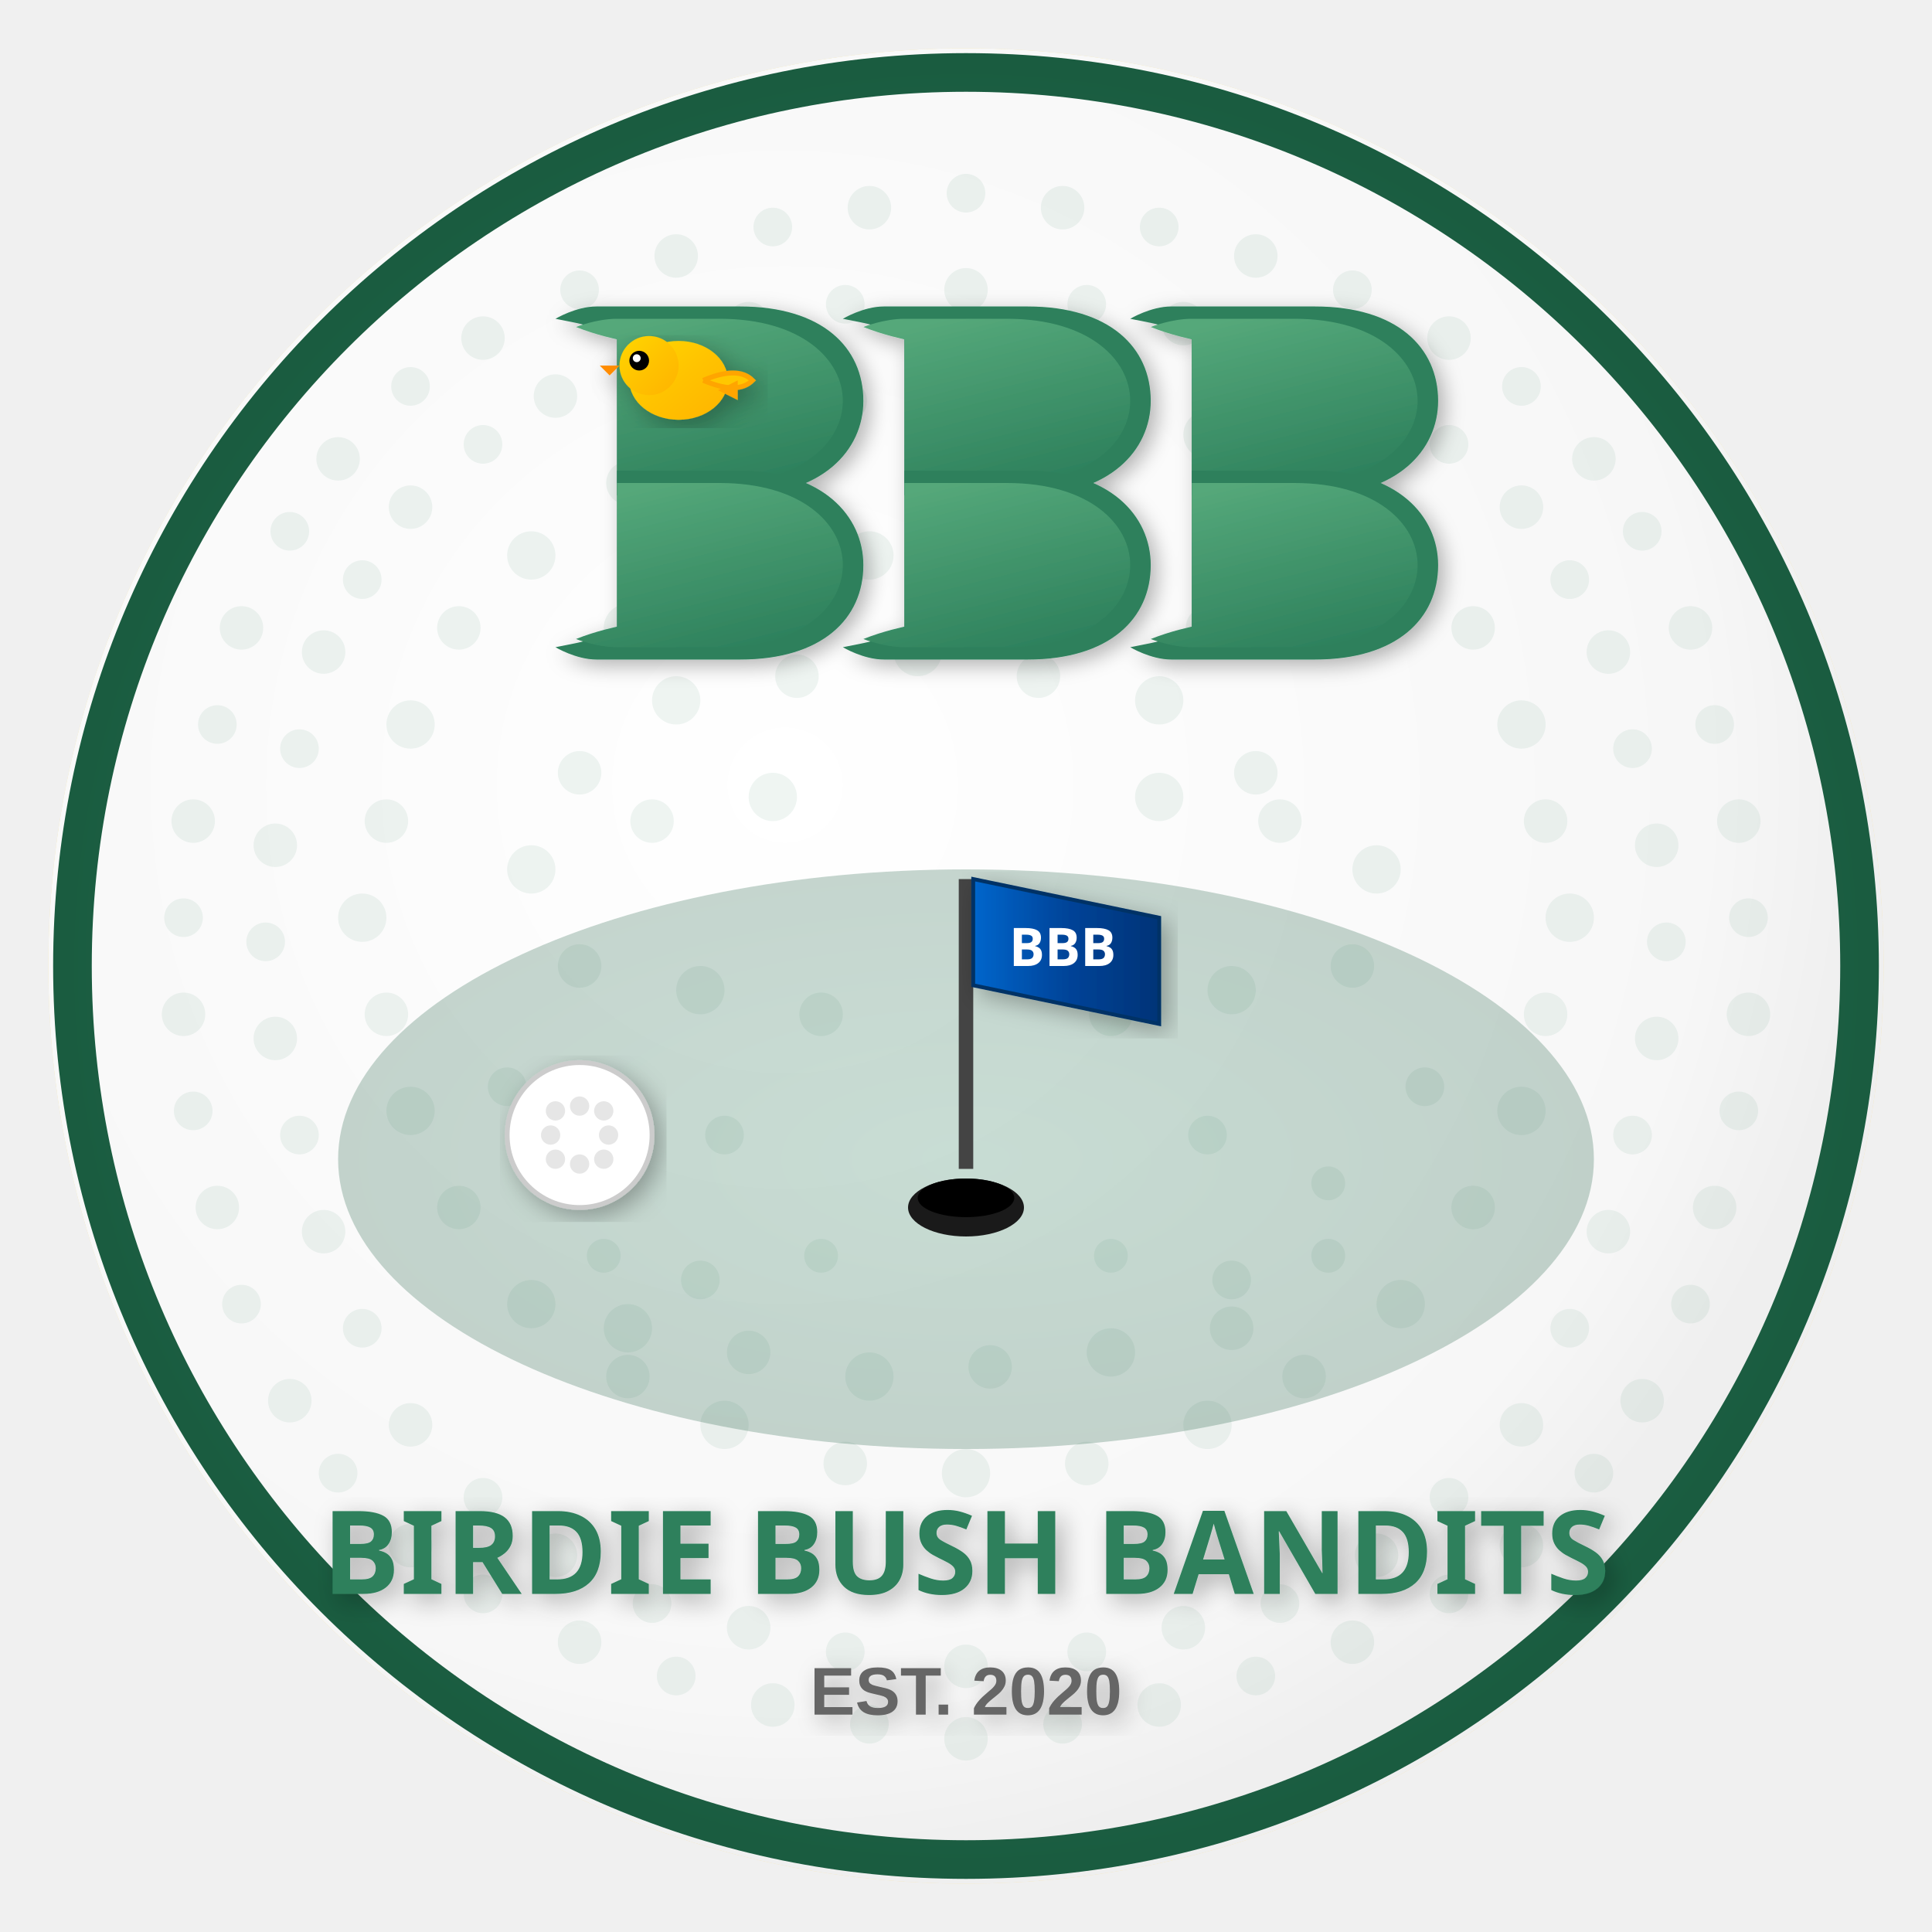
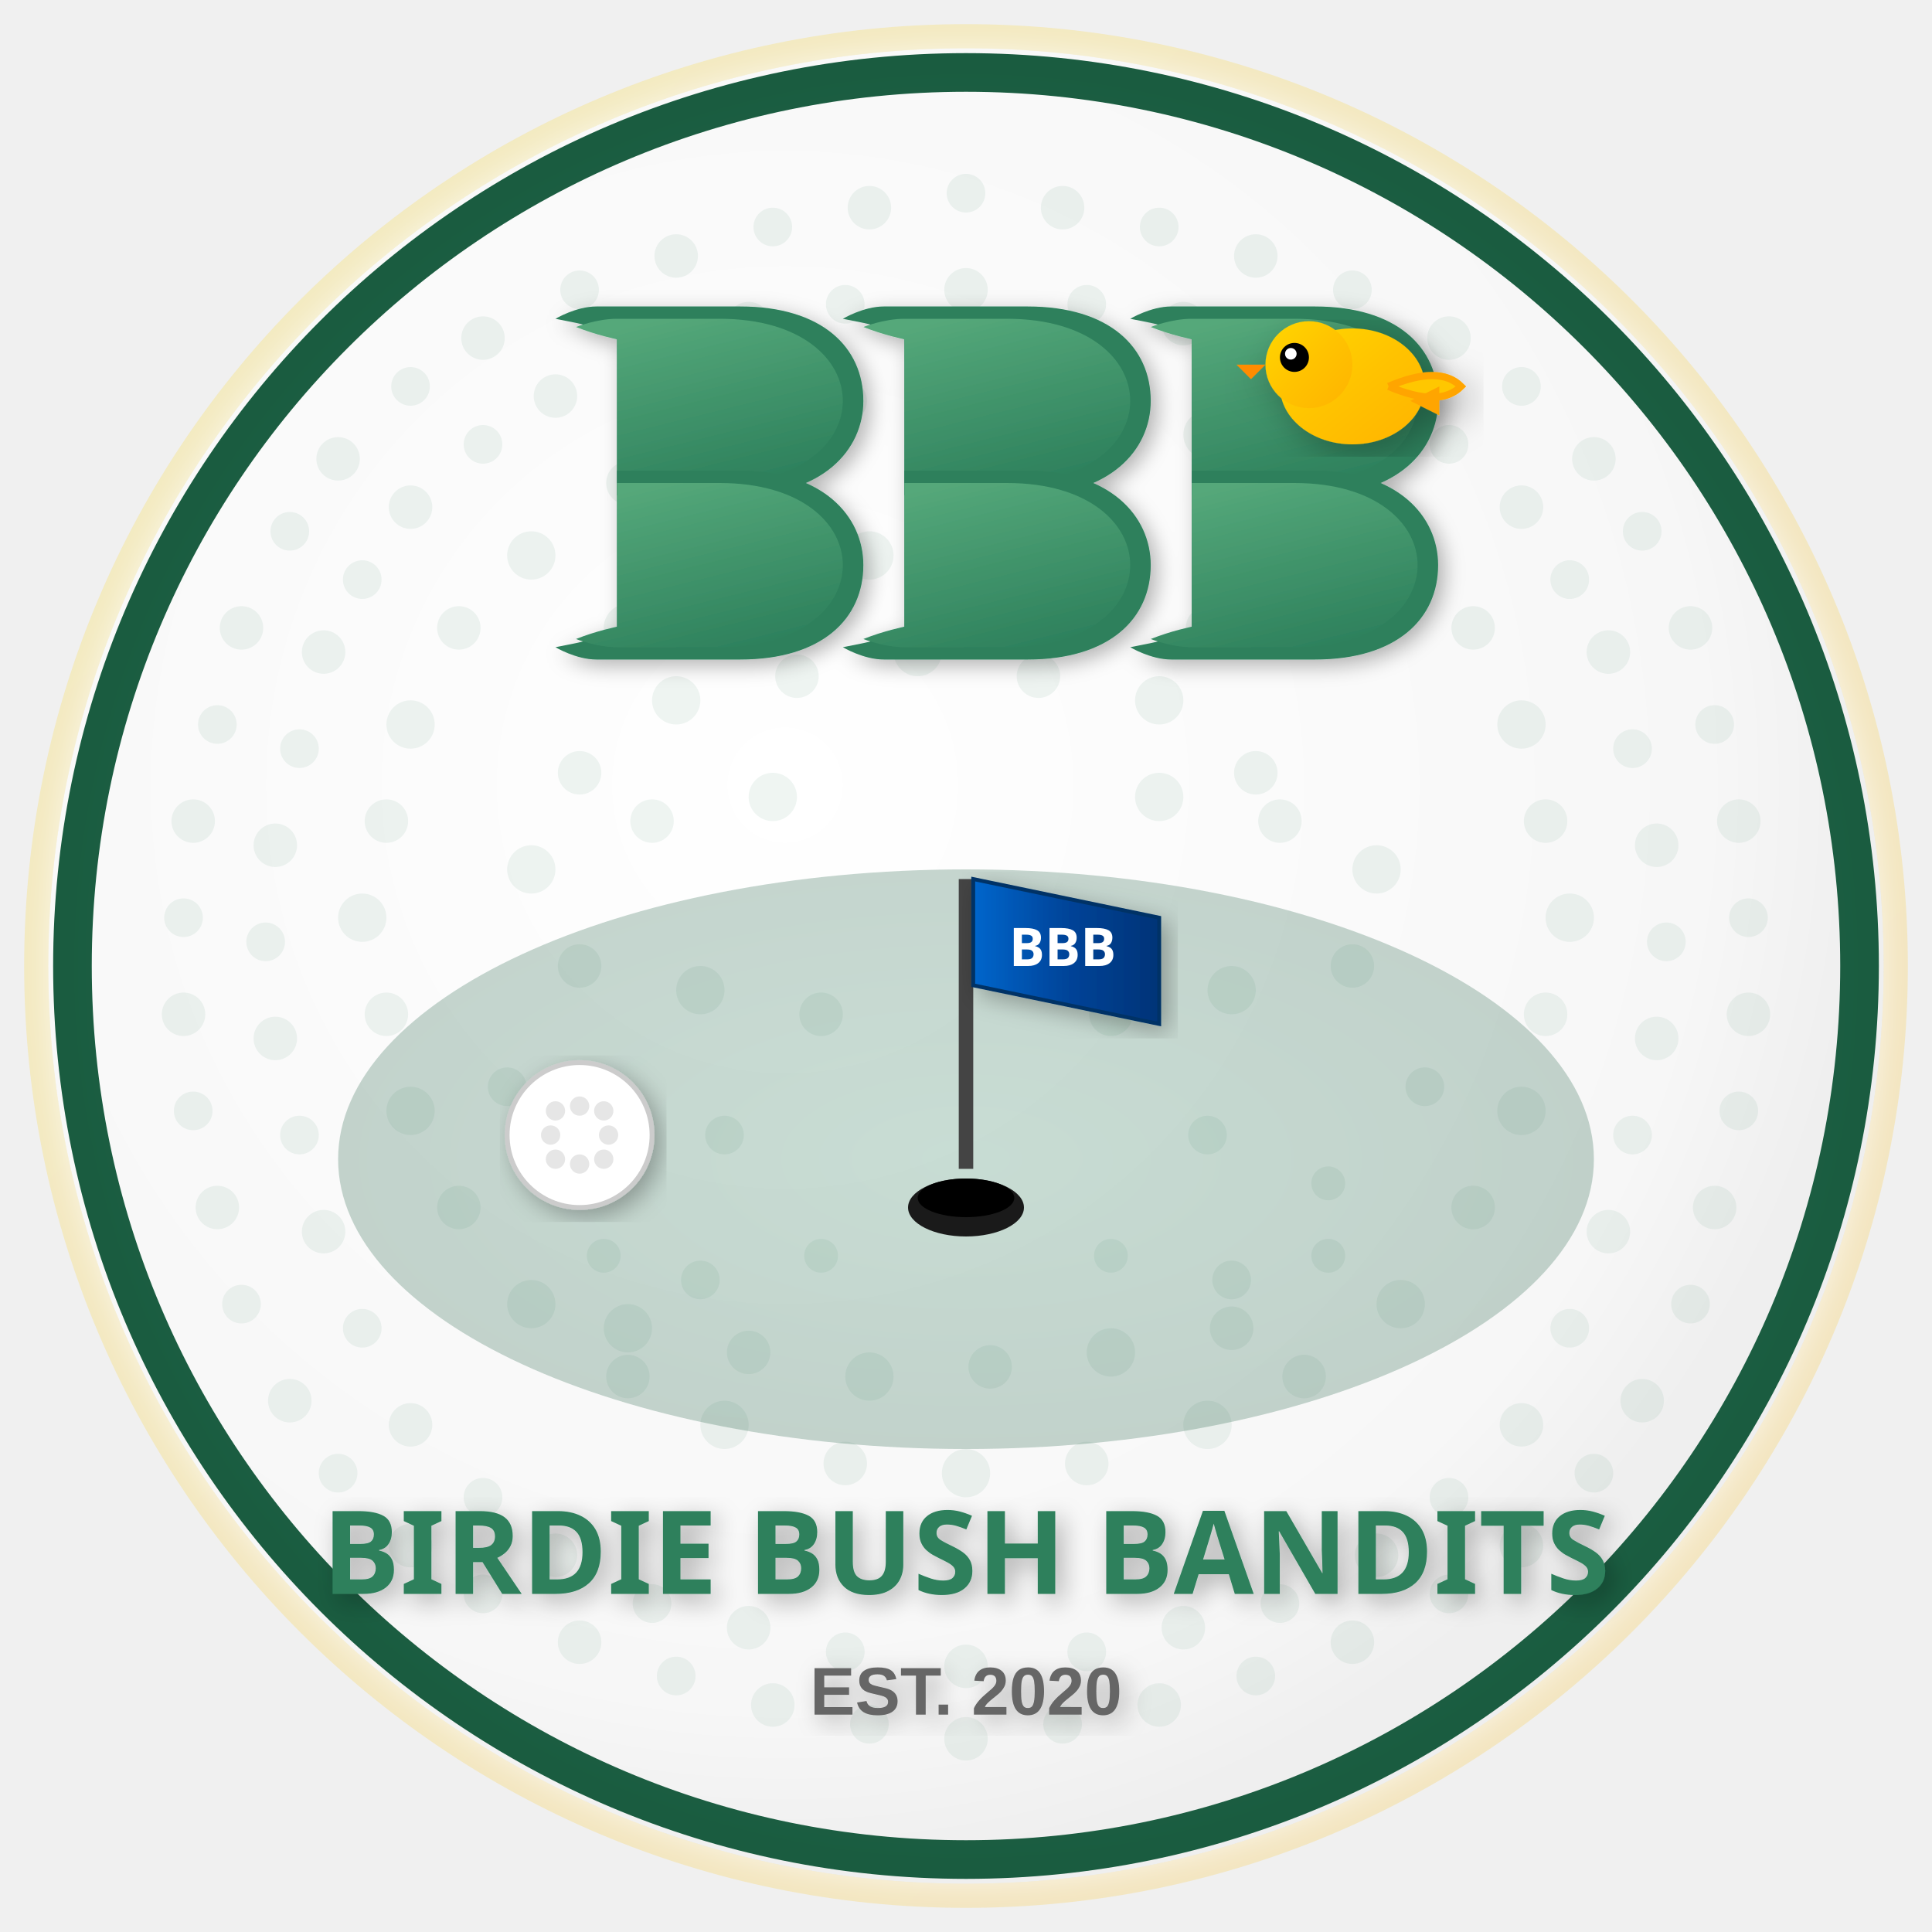
<svg xmlns="http://www.w3.org/2000/svg" viewBox="0 0 400 400">
  <defs>
    <linearGradient id="goldGradient" x1="0%" y1="0%" x2="100%" y2="100%">
      <stop offset="0%" style="stop-color:#FFD700;stop-opacity:1" />
      <stop offset="50%" style="stop-color:#FFC300;stop-opacity:1" />
      <stop offset="100%" style="stop-color:#FFB300;stop-opacity:1" />
    </linearGradient>
    <radialGradient id="greenGradient" cx="50%" cy="50%" r="50%">
      <stop offset="0%" style="stop-color:#2d805c;stop-opacity:1" />
      <stop offset="100%" style="stop-color:#1a5c40;stop-opacity:1" />
    </radialGradient>
    <radialGradient id="ballGradient" cx="40%" cy="40%" r="60%" fx="40%" fy="40%">
      <stop offset="0%" stop-color="#ffffff" />
      <stop offset="85%" stop-color="#f7f7f7" />
      <stop offset="100%" stop-color="#efefef" />
    </radialGradient>
    <linearGradient id="flagGradient" x1="0%" y1="0%" x2="100%" y2="0%">
      <stop offset="0%" style="stop-color:#0066cc;stop-opacity:1" />
      <stop offset="50%" style="stop-color:#004499;stop-opacity:1" />
      <stop offset="100%" style="stop-color:#003377;stop-opacity:1" />
    </linearGradient>
    <linearGradient id="metalGradient" x1="0%" y1="0%" x2="0%" y2="100%">
      <stop offset="0%" style="stop-color:#B8860B;stop-opacity:1" />
      <stop offset="50%" style="stop-color:#8B4513;stop-opacity:1" />
      <stop offset="100%" style="stop-color:#654321;stop-opacity:1" />
    </linearGradient>
    <linearGradient id="letterGradient" x1="30%" y1="0%" x2="70%" y2="100%">
      <stop offset="0%" stop-color="#55a87a" />
      <stop offset="100%" stop-color="#2d805c" />
    </linearGradient>
    <filter id="dropShadow">
      <feDropShadow dx="1.5" dy="1.5" stdDeviation="2.5" flood-color="#000000" flood-opacity="0.3" />
    </filter>
    <filter id="innerGlow">
      <feGaussianBlur in="SourceAlpha" stdDeviation="3" result="blur" />
      <feComposite in="blur" operator="out" in2="SourceAlpha" result="glowA" />
      <feFlood flood-color="#ffffff" flood-opacity="0.6" result="glowC" />
      <feComposite in="glowC" in2="glowA" operator="in" result="glowD" />
      <feMerge>
        <feMergeNode in="glowD" />
        <feMergeNode in="SourceGraphic" />
      </feMerge>
    </filter>
-     <clipPath id="circleClip">
-       <circle cx="200" cy="200" r="190" />
-     </clipPath>
  </defs>
-   <g clip-path="url(#circleClip)">
-     <circle cx="200" cy="200" r="195" fill="url(#goldGradient)" opacity="0.2" />
-     <circle cx="200" cy="200" r="190" fill="url(#ballGradient)" filter="url(#innerGlow)" />
-     <circle cx="200" cy="200" r="185" fill="none" stroke="url(#greenGradient)" stroke-width="8" />
-     <g opacity="0.08">
-       <circle cx="200" cy="40" r="4" fill="#2d805c" />
-       <circle cx="180" cy="43" r="4.5" fill="#2d805c" />
-       <circle cx="160" cy="47" r="4" fill="#2d805c" />
-       <circle cx="140" cy="53" r="4.5" fill="#2d805c" />
-       <circle cx="120" cy="60" r="4" fill="#2d805c" />
-       <circle cx="100" cy="70" r="4.5" fill="#2d805c" />
-       <circle cx="85" cy="80" r="4" fill="#2d805c" />
-       <circle cx="70" cy="95" r="4.5" fill="#2d805c" />
-       <circle cx="60" cy="110" r="4" fill="#2d805c" />
-       <circle cx="50" cy="130" r="4.5" fill="#2d805c" />
-       <circle cx="45" cy="150" r="4" fill="#2d805c" />
-       <circle cx="40" cy="170" r="4.5" fill="#2d805c" />
-       <circle cx="38" cy="190" r="4" fill="#2d805c" />
-       <circle cx="38" cy="210" r="4.5" fill="#2d805c" />
-       <circle cx="40" cy="230" r="4" fill="#2d805c" />
-       <circle cx="45" cy="250" r="4.5" fill="#2d805c" />
-       <circle cx="50" cy="270" r="4" fill="#2d805c" />
-       <circle cx="60" cy="290" r="4.5" fill="#2d805c" />
-       <circle cx="70" cy="305" r="4" fill="#2d805c" />
-       <circle cx="85" cy="320" r="4.5" fill="#2d805c" />
-       <circle cx="100" cy="330" r="4" fill="#2d805c" />
-       <circle cx="120" cy="340" r="4.5" fill="#2d805c" />
-       <circle cx="140" cy="347" r="4" fill="#2d805c" />
-       <circle cx="160" cy="353" r="4.5" fill="#2d805c" />
-       <circle cx="180" cy="357" r="4" fill="#2d805c" />
-       <circle cx="200" cy="360" r="4.5" fill="#2d805c" />
-       <circle cx="220" cy="357" r="4" fill="#2d805c" />
-       <circle cx="240" cy="353" r="4.5" fill="#2d805c" />
-       <circle cx="260" cy="347" r="4" fill="#2d805c" />
-       <circle cx="280" cy="340" r="4.5" fill="#2d805c" />
-       <circle cx="300" cy="330" r="4" fill="#2d805c" />
-       <circle cx="315" cy="320" r="4.5" fill="#2d805c" />
-       <circle cx="330" cy="305" r="4" fill="#2d805c" />
-       <circle cx="340" cy="290" r="4.5" fill="#2d805c" />
-       <circle cx="350" cy="270" r="4" fill="#2d805c" />
-       <circle cx="355" cy="250" r="4.5" fill="#2d805c" />
-       <circle cx="360" cy="230" r="4" fill="#2d805c" />
-       <circle cx="362" cy="210" r="4.5" fill="#2d805c" />
-       <circle cx="362" cy="190" r="4" fill="#2d805c" />
-       <circle cx="360" cy="170" r="4.5" fill="#2d805c" />
-       <circle cx="355" cy="150" r="4" fill="#2d805c" />
-       <circle cx="350" cy="130" r="4.5" fill="#2d805c" />
-       <circle cx="340" cy="110" r="4" fill="#2d805c" />
-       <circle cx="330" cy="95" r="4.5" fill="#2d805c" />
-       <circle cx="315" cy="80" r="4" fill="#2d805c" />
-       <circle cx="300" cy="70" r="4.5" fill="#2d805c" />
-       <circle cx="280" cy="60" r="4" fill="#2d805c" />
-       <circle cx="260" cy="53" r="4.5" fill="#2d805c" />
-       <circle cx="240" cy="47" r="4" fill="#2d805c" />
-       <circle cx="220" cy="43" r="4.5" fill="#2d805c" />
-       <circle cx="200" cy="60" r="4.5" fill="#2d805c" />
-       <circle cx="175" cy="63" r="4" fill="#2d805c" />
-       <circle cx="155" cy="67" r="4.5" fill="#2d805c" />
-       <circle cx="135" cy="73" r="4" fill="#2d805c" />
-       <circle cx="115" cy="82" r="4.5" fill="#2d805c" />
-       <circle cx="100" cy="92" r="4" fill="#2d805c" />
-       <circle cx="85" cy="105" r="4.5" fill="#2d805c" />
-       <circle cx="75" cy="120" r="4" fill="#2d805c" />
-       <circle cx="67" cy="135" r="4.5" fill="#2d805c" />
-       <circle cx="62" cy="155" r="4" fill="#2d805c" />
-       <circle cx="57" cy="175" r="4.5" fill="#2d805c" />
-       <circle cx="55" cy="195" r="4" fill="#2d805c" />
-       <circle cx="57" cy="215" r="4.5" fill="#2d805c" />
-       <circle cx="62" cy="235" r="4" fill="#2d805c" />
-       <circle cx="67" cy="255" r="4.5" fill="#2d805c" />
-       <circle cx="75" cy="275" r="4" fill="#2d805c" />
-       <circle cx="85" cy="295" r="4.5" fill="#2d805c" />
-       <circle cx="100" cy="310" r="4" fill="#2d805c" />
-       <circle cx="115" cy="322" r="4.5" fill="#2d805c" />
-       <circle cx="135" cy="332" r="4" fill="#2d805c" />
-       <circle cx="155" cy="337" r="4.5" fill="#2d805c" />
-       <circle cx="175" cy="342" r="4" fill="#2d805c" />
-       <circle cx="200" cy="345" r="4.5" fill="#2d805c" />
-       <circle cx="225" cy="342" r="4" fill="#2d805c" />
-       <circle cx="245" cy="337" r="4.5" fill="#2d805c" />
-       <circle cx="265" cy="332" r="4" fill="#2d805c" />
-       <circle cx="285" cy="322" r="4.5" fill="#2d805c" />
-       <circle cx="300" cy="310" r="4" fill="#2d805c" />
-       <circle cx="315" cy="295" r="4.5" fill="#2d805c" />
-       <circle cx="325" cy="275" r="4" fill="#2d805c" />
-       <circle cx="333" cy="255" r="4.5" fill="#2d805c" />
-       <circle cx="338" cy="235" r="4" fill="#2d805c" />
-       <circle cx="343" cy="215" r="4.5" fill="#2d805c" />
-       <circle cx="345" cy="195" r="4" fill="#2d805c" />
-       <circle cx="343" cy="175" r="4.5" fill="#2d805c" />
-       <circle cx="338" cy="155" r="4" fill="#2d805c" />
-       <circle cx="333" cy="135" r="4.5" fill="#2d805c" />
-       <circle cx="325" cy="120" r="4" fill="#2d805c" />
-       <circle cx="315" cy="105" r="4.5" fill="#2d805c" />
-       <circle cx="300" cy="92" r="4" fill="#2d805c" />
-       <circle cx="285" cy="82" r="4.5" fill="#2d805c" />
-       <circle cx="265" cy="73" r="4" fill="#2d805c" />
-       <circle cx="245" cy="67" r="4.5" fill="#2d805c" />
-       <circle cx="225" cy="63" r="4" fill="#2d805c" />
-       <circle cx="200" cy="80" r="5" fill="#2d805c" />
-       <circle cx="175" cy="83" r="4.5" fill="#2d805c" />
-       <circle cx="150" cy="90" r="5" fill="#2d805c" />
-       <circle cx="130" cy="100" r="4.5" fill="#2d805c" />
-       <circle cx="110" cy="115" r="5" fill="#2d805c" />
-       <circle cx="95" cy="130" r="4.5" fill="#2d805c" />
-       <circle cx="85" cy="150" r="5" fill="#2d805c" />
-       <circle cx="80" cy="170" r="4.5" fill="#2d805c" />
-       <circle cx="75" cy="190" r="5" fill="#2d805c" />
-       <circle cx="80" cy="210" r="4.5" fill="#2d805c" />
-       <circle cx="85" cy="230" r="5" fill="#2d805c" />
-       <circle cx="95" cy="250" r="4.5" fill="#2d805c" />
-       <circle cx="110" cy="270" r="5" fill="#2d805c" />
-       <circle cx="130" cy="285" r="4.5" fill="#2d805c" />
-       <circle cx="150" cy="295" r="5" fill="#2d805c" />
-       <circle cx="175" cy="303" r="4.5" fill="#2d805c" />
-       <circle cx="200" cy="305" r="5" fill="#2d805c" />
-       <circle cx="225" cy="303" r="4.5" fill="#2d805c" />
-       <circle cx="250" cy="295" r="5" fill="#2d805c" />
-       <circle cx="270" cy="285" r="4.5" fill="#2d805c" />
-       <circle cx="290" cy="270" r="5" fill="#2d805c" />
-       <circle cx="305" cy="250" r="4.5" fill="#2d805c" />
-       <circle cx="315" cy="230" r="5" fill="#2d805c" />
-       <circle cx="320" cy="210" r="4.5" fill="#2d805c" />
-       <circle cx="325" cy="190" r="5" fill="#2d805c" />
-       <circle cx="320" cy="170" r="4.5" fill="#2d805c" />
-       <circle cx="315" cy="150" r="5" fill="#2d805c" />
-       <circle cx="305" cy="130" r="4.5" fill="#2d805c" />
-       <circle cx="290" cy="115" r="5" fill="#2d805c" />
-       <circle cx="270" cy="100" r="4.5" fill="#2d805c" />
-       <circle cx="250" cy="90" r="5" fill="#2d805c" />
-       <circle cx="225" cy="83" r="4.5" fill="#2d805c" />
-       <circle cx="130" cy="130" r="5" fill="#2d805c" />
-       <circle cx="155" cy="120" r="4.5" fill="#2d805c" />
-       <circle cx="180" cy="115" r="5" fill="#2d805c" />
-       <circle cx="205" cy="115" r="4.5" fill="#2d805c" />
-       <circle cx="230" cy="120" r="5" fill="#2d805c" />
-       <circle cx="250" cy="130" r="4.5" fill="#2d805c" />
-       <circle cx="120" cy="160" r="4.5" fill="#2d805c" />
-       <circle cx="140" cy="145" r="5" fill="#2d805c" />
-       <circle cx="165" cy="140" r="4.5" fill="#2d805c" />
-       <circle cx="190" cy="135" r="5" fill="#2d805c" />
-       <circle cx="215" cy="140" r="4.5" fill="#2d805c" />
-       <circle cx="240" cy="145" r="5" fill="#2d805c" />
-       <circle cx="260" cy="160" r="4.5" fill="#2d805c" />
-       <circle cx="110" cy="180" r="5" fill="#2d805c" />
-       <circle cx="135" cy="170" r="4.5" fill="#2d805c" />
-       <circle cx="160" cy="165" r="5" fill="#2d805c" />
-       <circle cx="240" cy="165" r="5" fill="#2d805c" />
-       <circle cx="265" cy="170" r="4.5" fill="#2d805c" />
-       <circle cx="285" cy="180" r="5" fill="#2d805c" />
-       <circle cx="120" cy="200" r="4.5" fill="#2d805c" />
-       <circle cx="145" cy="205" r="5" fill="#2d805c" />
-       <circle cx="170" cy="210" r="4.5" fill="#2d805c" />
-       <circle cx="230" cy="210" r="4.5" fill="#2d805c" />
-       <circle cx="255" cy="205" r="5" fill="#2d805c" />
-       <circle cx="280" cy="200" r="4.5" fill="#2d805c" />
-       <circle cx="130" cy="275" r="5" fill="#2d805c" />
-       <circle cx="155" cy="280" r="4.5" fill="#2d805c" />
-       <circle cx="180" cy="285" r="5" fill="#2d805c" />
-       <circle cx="205" cy="283" r="4.5" fill="#2d805c" />
-       <circle cx="230" cy="280" r="5" fill="#2d805c" />
-       <circle cx="255" cy="275" r="4.5" fill="#2d805c" />
-       <circle cx="105" cy="225" r="4" fill="#2d805c" />
-       <circle cx="125" cy="245" r="3.5" fill="#2d805c" />
-       <circle cx="150" cy="235" r="4" fill="#2d805c" />
-       <circle cx="125" cy="260" r="3.5" fill="#2d805c" />
-       <circle cx="145" cy="265" r="4" fill="#2d805c" />
-       <circle cx="170" cy="260" r="3.5" fill="#2d805c" />
-       <circle cx="295" cy="225" r="4" fill="#2d805c" />
-       <circle cx="275" cy="245" r="3.5" fill="#2d805c" />
-       <circle cx="250" cy="235" r="4" fill="#2d805c" />
-       <circle cx="275" cy="260" r="3.5" fill="#2d805c" />
-       <circle cx="255" cy="265" r="4" fill="#2d805c" />
-       <circle cx="230" cy="260" r="3.5" fill="#2d805c" />
+   <circle cx="200" cy="200" r="195" fill="url(#goldGradient)" opacity="0.2" />
+   <circle cx="200" cy="200" r="190" fill="url(#ballGradient)" filter="url(#innerGlow)" />
+   <circle cx="200" cy="200" r="185" fill="none" stroke="url(#greenGradient)" stroke-width="8" />
+   <g opacity="0.08">
+     <circle cx="200" cy="40" r="4" fill="#2d805c" />
+     <circle cx="180" cy="43" r="4.5" fill="#2d805c" />
+     <circle cx="160" cy="47" r="4" fill="#2d805c" />
+     <circle cx="140" cy="53" r="4.5" fill="#2d805c" />
+     <circle cx="120" cy="60" r="4" fill="#2d805c" />
+     <circle cx="100" cy="70" r="4.5" fill="#2d805c" />
+     <circle cx="85" cy="80" r="4" fill="#2d805c" />
+     <circle cx="70" cy="95" r="4.5" fill="#2d805c" />
+     <circle cx="60" cy="110" r="4" fill="#2d805c" />
+     <circle cx="50" cy="130" r="4.5" fill="#2d805c" />
+     <circle cx="45" cy="150" r="4" fill="#2d805c" />
+     <circle cx="40" cy="170" r="4.5" fill="#2d805c" />
+     <circle cx="38" cy="190" r="4" fill="#2d805c" />
+     <circle cx="38" cy="210" r="4.5" fill="#2d805c" />
+     <circle cx="40" cy="230" r="4" fill="#2d805c" />
+     <circle cx="45" cy="250" r="4.5" fill="#2d805c" />
+     <circle cx="50" cy="270" r="4" fill="#2d805c" />
+     <circle cx="60" cy="290" r="4.5" fill="#2d805c" />
+     <circle cx="70" cy="305" r="4" fill="#2d805c" />
+     <circle cx="85" cy="320" r="4.5" fill="#2d805c" />
+     <circle cx="100" cy="330" r="4" fill="#2d805c" />
+     <circle cx="120" cy="340" r="4.5" fill="#2d805c" />
+     <circle cx="140" cy="347" r="4" fill="#2d805c" />
+     <circle cx="160" cy="353" r="4.5" fill="#2d805c" />
+     <circle cx="180" cy="357" r="4" fill="#2d805c" />
+     <circle cx="200" cy="360" r="4.5" fill="#2d805c" />
+     <circle cx="220" cy="357" r="4" fill="#2d805c" />
+     <circle cx="240" cy="353" r="4.5" fill="#2d805c" />
+     <circle cx="260" cy="347" r="4" fill="#2d805c" />
+     <circle cx="280" cy="340" r="4.5" fill="#2d805c" />
+     <circle cx="300" cy="330" r="4" fill="#2d805c" />
+     <circle cx="315" cy="320" r="4.5" fill="#2d805c" />
+     <circle cx="330" cy="305" r="4" fill="#2d805c" />
+     <circle cx="340" cy="290" r="4.5" fill="#2d805c" />
+     <circle cx="350" cy="270" r="4" fill="#2d805c" />
+     <circle cx="355" cy="250" r="4.5" fill="#2d805c" />
+     <circle cx="360" cy="230" r="4" fill="#2d805c" />
+     <circle cx="362" cy="210" r="4.5" fill="#2d805c" />
+     <circle cx="362" cy="190" r="4" fill="#2d805c" />
+     <circle cx="360" cy="170" r="4.5" fill="#2d805c" />
+     <circle cx="355" cy="150" r="4" fill="#2d805c" />
+     <circle cx="350" cy="130" r="4.5" fill="#2d805c" />
+     <circle cx="340" cy="110" r="4" fill="#2d805c" />
+     <circle cx="330" cy="95" r="4.5" fill="#2d805c" />
+     <circle cx="315" cy="80" r="4" fill="#2d805c" />
+     <circle cx="300" cy="70" r="4.5" fill="#2d805c" />
+     <circle cx="280" cy="60" r="4" fill="#2d805c" />
+     <circle cx="260" cy="53" r="4.5" fill="#2d805c" />
+     <circle cx="240" cy="47" r="4" fill="#2d805c" />
+     <circle cx="220" cy="43" r="4.5" fill="#2d805c" />
+     <circle cx="200" cy="60" r="4.5" fill="#2d805c" />
+     <circle cx="175" cy="63" r="4" fill="#2d805c" />
+     <circle cx="155" cy="67" r="4.5" fill="#2d805c" />
+     <circle cx="135" cy="73" r="4" fill="#2d805c" />
+     <circle cx="115" cy="82" r="4.5" fill="#2d805c" />
+     <circle cx="100" cy="92" r="4" fill="#2d805c" />
+     <circle cx="85" cy="105" r="4.5" fill="#2d805c" />
+     <circle cx="75" cy="120" r="4" fill="#2d805c" />
+     <circle cx="67" cy="135" r="4.5" fill="#2d805c" />
+     <circle cx="62" cy="155" r="4" fill="#2d805c" />
+     <circle cx="57" cy="175" r="4.5" fill="#2d805c" />
+     <circle cx="55" cy="195" r="4" fill="#2d805c" />
+     <circle cx="57" cy="215" r="4.5" fill="#2d805c" />
+     <circle cx="62" cy="235" r="4" fill="#2d805c" />
+     <circle cx="67" cy="255" r="4.5" fill="#2d805c" />
+     <circle cx="75" cy="275" r="4" fill="#2d805c" />
+     <circle cx="85" cy="295" r="4.5" fill="#2d805c" />
+     <circle cx="100" cy="310" r="4" fill="#2d805c" />
+     <circle cx="115" cy="322" r="4.5" fill="#2d805c" />
+     <circle cx="135" cy="332" r="4" fill="#2d805c" />
+     <circle cx="155" cy="337" r="4.5" fill="#2d805c" />
+     <circle cx="175" cy="342" r="4" fill="#2d805c" />
+     <circle cx="200" cy="345" r="4.5" fill="#2d805c" />
+     <circle cx="225" cy="342" r="4" fill="#2d805c" />
+     <circle cx="245" cy="337" r="4.5" fill="#2d805c" />
+     <circle cx="265" cy="332" r="4" fill="#2d805c" />
+     <circle cx="285" cy="322" r="4.5" fill="#2d805c" />
+     <circle cx="300" cy="310" r="4" fill="#2d805c" />
+     <circle cx="315" cy="295" r="4.5" fill="#2d805c" />
+     <circle cx="325" cy="275" r="4" fill="#2d805c" />
+     <circle cx="333" cy="255" r="4.5" fill="#2d805c" />
+     <circle cx="338" cy="235" r="4" fill="#2d805c" />
+     <circle cx="343" cy="215" r="4.5" fill="#2d805c" />
+     <circle cx="345" cy="195" r="4" fill="#2d805c" />
+     <circle cx="343" cy="175" r="4.5" fill="#2d805c" />
+     <circle cx="338" cy="155" r="4" fill="#2d805c" />
+     <circle cx="333" cy="135" r="4.5" fill="#2d805c" />
+     <circle cx="325" cy="120" r="4" fill="#2d805c" />
+     <circle cx="315" cy="105" r="4.5" fill="#2d805c" />
+     <circle cx="300" cy="92" r="4" fill="#2d805c" />
+     <circle cx="285" cy="82" r="4.5" fill="#2d805c" />
+     <circle cx="265" cy="73" r="4" fill="#2d805c" />
+     <circle cx="245" cy="67" r="4.5" fill="#2d805c" />
+     <circle cx="225" cy="63" r="4" fill="#2d805c" />
+     <circle cx="200" cy="80" r="5" fill="#2d805c" />
+     <circle cx="175" cy="83" r="4.5" fill="#2d805c" />
+     <circle cx="150" cy="90" r="5" fill="#2d805c" />
+     <circle cx="130" cy="100" r="4.5" fill="#2d805c" />
+     <circle cx="110" cy="115" r="5" fill="#2d805c" />
+     <circle cx="95" cy="130" r="4.5" fill="#2d805c" />
+     <circle cx="85" cy="150" r="5" fill="#2d805c" />
+     <circle cx="80" cy="170" r="4.5" fill="#2d805c" />
+     <circle cx="75" cy="190" r="5" fill="#2d805c" />
+     <circle cx="80" cy="210" r="4.5" fill="#2d805c" />
+     <circle cx="85" cy="230" r="5" fill="#2d805c" />
+     <circle cx="95" cy="250" r="4.5" fill="#2d805c" />
+     <circle cx="110" cy="270" r="5" fill="#2d805c" />
+     <circle cx="130" cy="285" r="4.5" fill="#2d805c" />
+     <circle cx="150" cy="295" r="5" fill="#2d805c" />
+     <circle cx="175" cy="303" r="4.5" fill="#2d805c" />
+     <circle cx="200" cy="305" r="5" fill="#2d805c" />
+     <circle cx="225" cy="303" r="4.5" fill="#2d805c" />
+     <circle cx="250" cy="295" r="5" fill="#2d805c" />
+     <circle cx="270" cy="285" r="4.5" fill="#2d805c" />
+     <circle cx="290" cy="270" r="5" fill="#2d805c" />
+     <circle cx="305" cy="250" r="4.5" fill="#2d805c" />
+     <circle cx="315" cy="230" r="5" fill="#2d805c" />
+     <circle cx="320" cy="210" r="4.5" fill="#2d805c" />
+     <circle cx="325" cy="190" r="5" fill="#2d805c" />
+     <circle cx="320" cy="170" r="4.5" fill="#2d805c" />
+     <circle cx="315" cy="150" r="5" fill="#2d805c" />
+     <circle cx="305" cy="130" r="4.5" fill="#2d805c" />
+     <circle cx="290" cy="115" r="5" fill="#2d805c" />
+     <circle cx="270" cy="100" r="4.5" fill="#2d805c" />
+     <circle cx="250" cy="90" r="5" fill="#2d805c" />
+     <circle cx="225" cy="83" r="4.5" fill="#2d805c" />
+     <circle cx="130" cy="130" r="5" fill="#2d805c" />
+     <circle cx="155" cy="120" r="4.5" fill="#2d805c" />
+     <circle cx="180" cy="115" r="5" fill="#2d805c" />
+     <circle cx="205" cy="115" r="4.5" fill="#2d805c" />
+     <circle cx="230" cy="120" r="5" fill="#2d805c" />
+     <circle cx="250" cy="130" r="4.5" fill="#2d805c" />
+     <circle cx="120" cy="160" r="4.5" fill="#2d805c" />
+     <circle cx="140" cy="145" r="5" fill="#2d805c" />
+     <circle cx="165" cy="140" r="4.5" fill="#2d805c" />
+     <circle cx="190" cy="135" r="5" fill="#2d805c" />
+     <circle cx="215" cy="140" r="4.5" fill="#2d805c" />
+     <circle cx="240" cy="145" r="5" fill="#2d805c" />
+     <circle cx="260" cy="160" r="4.5" fill="#2d805c" />
+     <circle cx="110" cy="180" r="5" fill="#2d805c" />
+     <circle cx="135" cy="170" r="4.5" fill="#2d805c" />
+     <circle cx="160" cy="165" r="5" fill="#2d805c" />
+     <circle cx="240" cy="165" r="5" fill="#2d805c" />
+     <circle cx="265" cy="170" r="4.5" fill="#2d805c" />
+     <circle cx="285" cy="180" r="5" fill="#2d805c" />
+     <circle cx="120" cy="200" r="4.5" fill="#2d805c" />
+     <circle cx="145" cy="205" r="5" fill="#2d805c" />
+     <circle cx="170" cy="210" r="4.5" fill="#2d805c" />
+     <circle cx="230" cy="210" r="4.5" fill="#2d805c" />
+     <circle cx="255" cy="205" r="5" fill="#2d805c" />
+     <circle cx="280" cy="200" r="4.5" fill="#2d805c" />
+     <circle cx="130" cy="275" r="5" fill="#2d805c" />
+     <circle cx="155" cy="280" r="4.5" fill="#2d805c" />
+     <circle cx="180" cy="285" r="5" fill="#2d805c" />
+     <circle cx="205" cy="283" r="4.5" fill="#2d805c" />
+     <circle cx="230" cy="280" r="5" fill="#2d805c" />
+     <circle cx="255" cy="275" r="4.5" fill="#2d805c" />
+     <circle cx="105" cy="225" r="4" fill="#2d805c" />
+     <circle cx="125" cy="245" r="3.5" fill="#2d805c" />
+     <circle cx="150" cy="235" r="4" fill="#2d805c" />
+     <circle cx="125" cy="260" r="3.5" fill="#2d805c" />
+     <circle cx="145" cy="265" r="4" fill="#2d805c" />
+     <circle cx="170" cy="260" r="3.5" fill="#2d805c" />
+     <circle cx="295" cy="225" r="4" fill="#2d805c" />
+     <circle cx="275" cy="245" r="3.5" fill="#2d805c" />
+     <circle cx="250" cy="235" r="4" fill="#2d805c" />
+     <circle cx="275" cy="260" r="3.5" fill="#2d805c" />
+     <circle cx="255" cy="265" r="4" fill="#2d805c" />
+     <circle cx="230" cy="260" r="3.5" fill="#2d805c" />
+   </g>
+   <ellipse cx="200" cy="240" rx="130" ry="60" fill="url(#greenGradient)" opacity="0.25" />
+   <ellipse cx="200" cy="250" rx="12" ry="6" fill="#1a1a1a" />
+   <ellipse cx="200" cy="248" rx="10" ry="4" fill="#000000" />
+   <g transform="translate(200, 242)">
+     <rect x="-1.5" y="-60" width="3" height="60" fill="#444444" />
+     <g filter="url(#dropShadow)">
+       <path d="M 1.5 -60 L 40 -52 L 40 -30 L 1.5 -38 Z" fill="url(#flagGradient)" />
+       <path d="M 1.5 -60 L 40 -52 L 40 -30 L 1.5 -38 Z" fill="none" stroke="#003366" stroke-width="0.8" />
    </g>
-     <ellipse cx="200" cy="240" rx="130" ry="60" fill="url(#greenGradient)" opacity="0.25" />
-     <ellipse cx="200" cy="250" rx="12" ry="6" fill="#1a1a1a" />
-     <ellipse cx="200" cy="248" rx="10" ry="4" fill="#000000" />
-     <g transform="translate(200, 242)">
-       <rect x="-1.5" y="-60" width="3" height="60" fill="#444444" />
-       <g filter="url(#dropShadow)">
-         <path d="M 1.5 -60 L 40 -52 L 40 -30 L 1.5 -38 Z" fill="url(#flagGradient)" />
-         <path d="M 1.5 -60 L 40 -52 L 40 -30 L 1.5 -38 Z" fill="none" stroke="#003366" stroke-width="0.8" />
-       </g>
-       <text x="20" y="-42" font-family="Arial Black, sans-serif" font-size="11" font-weight="bold" text-anchor="middle" fill="white">BBB</text>
+     <text x="20" y="-42" font-family="Arial Black, sans-serif" font-size="11" font-weight="bold" text-anchor="middle" fill="white">BBB</text>
+   </g>
+   <g transform="translate(200, 100) scale(0.85)" filter="url(#dropShadow)">
+     <g>
+       <path d="M-100,-40 C-100,-40 -95,-43 -90,-43 L-55,-43 C-35,-43 -25,-33 -25,-20 C-25,-8 -35,3 -55,3 L-85,3 L-85,-35 C-85,-35 -90,-38 -95,-39 Z" fill="#2d805c" />
+       <path d="M-95,-38 C-95,-38 -90,-40 -85,-40 L-60,-40 C-40,-40 -30,-30 -30,-20 C-30,-10 -40,0 -60,0 L-85,0 L-85,-35 C-85,-35 -90,-36 -95,-38 Z" fill="url(#letterGradient)" />
+       <path d="M-100,40 C-100,40 -95,43 -90,43 L-55,43 C-35,43 -25,33 -25,20 C-25,8 -35,-3 -55,-3 L-85,-3 L-85,35 C-85,35 -90,38 -95,39 Z" fill="#2d805c" />
+       <path d="M-95,38 C-95,38 -90,40 -85,40 L-60,40 C-40,40 -30,30 -30,20 C-30,10 -40,0 -60,0 L-85,0 L-85,35 C-85,35 -90,36 -95,38 Z" fill="url(#letterGradient)" />
+       <path d="M-30,-40 C-30,-40 -25,-43 -20,-43 L15,-43 C35,-43 45,-33 45,-20 C45,-8 35,3 15,3 L-15,3 L-15,-35 C-15,-35 -20,-38 -25,-39 Z" fill="#2d805c" />
+       <path d="M-25,-38 C-25,-38 -20,-40 -15,-40 L10,-40 C30,-40 40,-30 40,-20 C40,-10 30,0 10,0 L-15,0 L-15,-35 C-15,-35 -20,-36 -25,-38 Z" fill="url(#letterGradient)" />
+       <path d="M-30,40 C-30,40 -25,43 -20,43 L15,43 C35,43 45,33 45,20 C45,8 35,-3 15,-3 L-15,-3 L-15,35 C-15,35 -20,38 -25,39 Z" fill="#2d805c" />
+       <path d="M-25,38 C-25,38 -20,40 -15,40 L10,40 C30,40 40,30 40,20 C40,10 30,0 10,0 L-15,0 L-15,35 C-15,35 -20,36 -25,38 Z" fill="url(#letterGradient)" />
+       <path d="M40,-40 C40,-40 45,-43 50,-43 L85,-43 C105,-43 115,-33 115,-20 C115,-8 105,3 85,3 L55,3 L55,-35 C55,-35 50,-38 45,-39 Z" fill="#2d805c" />
+       <path d="M45,-38 C45,-38 50,-40 55,-40 L80,-40 C100,-40 110,-30 110,-20 C110,-10 100,0 80,0 L55,0 L55,-35 C55,-35 50,-36 45,-38 Z" fill="url(#letterGradient)" />
+       <path d="M40,40 C40,40 45,43 50,43 L85,43 C105,43 115,33 115,20 C115,8 105,-3 85,-3 L55,-3 L55,35 C55,35 50,38 45,39 Z" fill="#2d805c" />
+       <path d="M45,38 C45,38 50,40 55,40 L80,40 C100,40 110,30 110,20 C110,10 100,0 80,0 L55,0 L55,35 C55,35 50,36 45,38 Z" fill="url(#letterGradient)" />
    </g>
-     <g transform="translate(200, 100) scale(0.85)" filter="url(#dropShadow)">
-       <g>
-         <path d="M-100,-40 C-100,-40 -95,-43 -90,-43 L-55,-43 C-35,-43 -25,-33 -25,-20 C-25,-8 -35,3 -55,3 L-85,3 L-85,-35 C-85,-35 -90,-38 -95,-39 Z" fill="#2d805c" />
-         <path d="M-95,-38 C-95,-38 -90,-40 -85,-40 L-60,-40 C-40,-40 -30,-30 -30,-20 C-30,-10 -40,0 -60,0 L-85,0 L-85,-35 C-85,-35 -90,-36 -95,-38 Z" fill="url(#letterGradient)" />
-         <path d="M-100,40 C-100,40 -95,43 -90,43 L-55,43 C-35,43 -25,33 -25,20 C-25,8 -35,-3 -55,-3 L-85,-3 L-85,35 C-85,35 -90,38 -95,39 Z" fill="#2d805c" />
-         <path d="M-95,38 C-95,38 -90,40 -85,40 L-60,40 C-40,40 -30,30 -30,20 C-30,10 -40,0 -60,0 L-85,0 L-85,35 C-85,35 -90,36 -95,38 Z" fill="url(#letterGradient)" />
-         <path d="M-30,-40 C-30,-40 -25,-43 -20,-43 L15,-43 C35,-43 45,-33 45,-20 C45,-8 35,3 15,3 L-15,3 L-15,-35 C-15,-35 -20,-38 -25,-39 Z" fill="#2d805c" />
-         <path d="M-25,-38 C-25,-38 -20,-40 -15,-40 L10,-40 C30,-40 40,-30 40,-20 C40,-10 30,0 10,0 L-15,0 L-15,-35 C-15,-35 -20,-36 -25,-38 Z" fill="url(#letterGradient)" />
-         <path d="M-30,40 C-30,40 -25,43 -20,43 L15,43 C35,43 45,33 45,20 C45,8 35,-3 15,-3 L-15,-3 L-15,35 C-15,35 -20,38 -25,39 Z" fill="#2d805c" />
-         <path d="M-25,38 C-25,38 -20,40 -15,40 L10,40 C30,40 40,30 40,20 C40,10 30,0 10,0 L-15,0 L-15,35 C-15,35 -20,36 -25,38 Z" fill="url(#letterGradient)" />
-         <path d="M40,-40 C40,-40 45,-43 50,-43 L85,-43 C105,-43 115,-33 115,-20 C115,-8 105,3 85,3 L55,3 L55,-35 C55,-35 50,-38 45,-39 Z" fill="#2d805c" />
-         <path d="M45,-38 C45,-38 50,-40 55,-40 L80,-40 C100,-40 110,-30 110,-20 C110,-10 100,0 80,0 L55,0 L55,-35 C55,-35 50,-36 45,-38 Z" fill="url(#letterGradient)" />
-         <path d="M40,40 C40,40 45,43 50,43 L85,43 C105,43 115,33 115,20 C115,8 105,-3 85,-3 L55,-3 L55,35 C55,35 50,38 45,39 Z" fill="#2d805c" />
-         <path d="M45,38 C45,38 50,40 55,40 L80,40 C100,40 110,30 110,20 C110,10 100,0 80,0 L55,0 L55,35 C55,35 50,36 45,38 Z" fill="url(#letterGradient)" />
-       </g>
-       <g transform="translate(-70, -25) scale(1.2)" filter="url(#dropShadow)">
-         <ellipse cx="0" cy="0" rx="10" ry="8" fill="url(#goldGradient)" />
-         <circle cx="-6" cy="-3" r="6" fill="url(#goldGradient)" />
-         <path d="M -12 -3 L -16 -3 L -14 -1 Z" fill="#FF8C00" />
-         <circle cx="-8" cy="-4" r="2" fill="#000000" />
-         <circle cx="-8.5" cy="-4.5" r="0.8" fill="#ffffff" />
-         <path d="M 5 0 Q 12 -3 15 0 Q 12 3 5 0" fill="#FFC700" stroke="#FFA500" stroke-width="1" />
-         <path d="M 8 2 L 12 0 L 12 4 Z" fill="#FFA500" />
-       </g>
-     </g>
-     <g transform="translate(120, 235)">
-       <circle cx="0" cy="0" r="15" fill="white" stroke="#cccccc" stroke-width="1" filter="url(#dropShadow)" />
-       <circle cx="-5" cy="-5" r="2" fill="#e6e6e6" />
-       <circle cx="0" cy="-6" r="2" fill="#e6e6e6" />
-       <circle cx="5" cy="-5" r="2" fill="#e6e6e6" />
-       <circle cx="-6" cy="0" r="2" fill="#e6e6e6" />
-       <circle cx="6" cy="0" r="2" fill="#e6e6e6" />
-       <circle cx="-5" cy="5" r="2" fill="#e6e6e6" />
-       <circle cx="0" cy="6" r="2" fill="#e6e6e6" />
-       <circle cx="5" cy="5" r="2" fill="#e6e6e6" />
-     </g>
-     <g filter="url(#dropShadow)">
-       <text x="200" y="330" font-family="Impact, Arial Black, sans-serif" font-size="24" font-weight="900" text-anchor="middle" fill="#2d805c">BIRDIE BUSH BANDITS</text>
-       <text x="200" y="355" font-family="Arial, sans-serif" font-size="14" font-weight="bold" text-anchor="middle" fill="#666666">EST. 2020</text>
-     </g>
-   </g>
-   <circle cx="200" cy="200" r="190" fill="none" stroke="none" />
+   </g>
+   <g id="birdie" transform="translate(280, 80) scale(1.5)" filter="url(#dropShadow)">
+     <ellipse cx="0" cy="0" rx="10" ry="8" fill="url(#goldGradient)" />
+     <circle cx="-6" cy="-3" r="6" fill="url(#goldGradient)" />
+     <path d="M -12 -3 L -16 -3 L -14 -1 Z" fill="#FF8C00" />
+     <circle cx="-8" cy="-4" r="2" fill="#000000" />
+     <circle cx="-8.5" cy="-4.5" r="0.8" fill="#ffffff" />
+     <path d="M 5 0 Q 12 -3 15 0 Q 12 3 5 0" fill="#FFC700" stroke="#FFA500" stroke-width="1" />
+     <path d="M 8 2 L 12 0 L 12 4 Z" fill="#FFA500" />
+   </g>
+   <g transform="translate(120, 235)">
+     <circle cx="0" cy="0" r="15" fill="white" stroke="#cccccc" stroke-width="1" filter="url(#dropShadow)" />
+     <circle cx="-5" cy="-5" r="2" fill="#e6e6e6" />
+     <circle cx="0" cy="-6" r="2" fill="#e6e6e6" />
+     <circle cx="5" cy="-5" r="2" fill="#e6e6e6" />
+     <circle cx="-6" cy="0" r="2" fill="#e6e6e6" />
+     <circle cx="6" cy="0" r="2" fill="#e6e6e6" />
+     <circle cx="-5" cy="5" r="2" fill="#e6e6e6" />
+     <circle cx="0" cy="6" r="2" fill="#e6e6e6" />
+     <circle cx="5" cy="5" r="2" fill="#e6e6e6" />
+   </g>
+   <g filter="url(#dropShadow)">
+     <text x="200" y="330" font-family="Impact, Arial Black, sans-serif" font-size="24" font-weight="900" text-anchor="middle" fill="#2d805c">BIRDIE BUSH BANDITS</text>
+     <text x="200" y="355" font-family="Arial, sans-serif" font-size="14" font-weight="bold" text-anchor="middle" fill="#666666">EST. 2020</text>
+   </g>
</svg>
